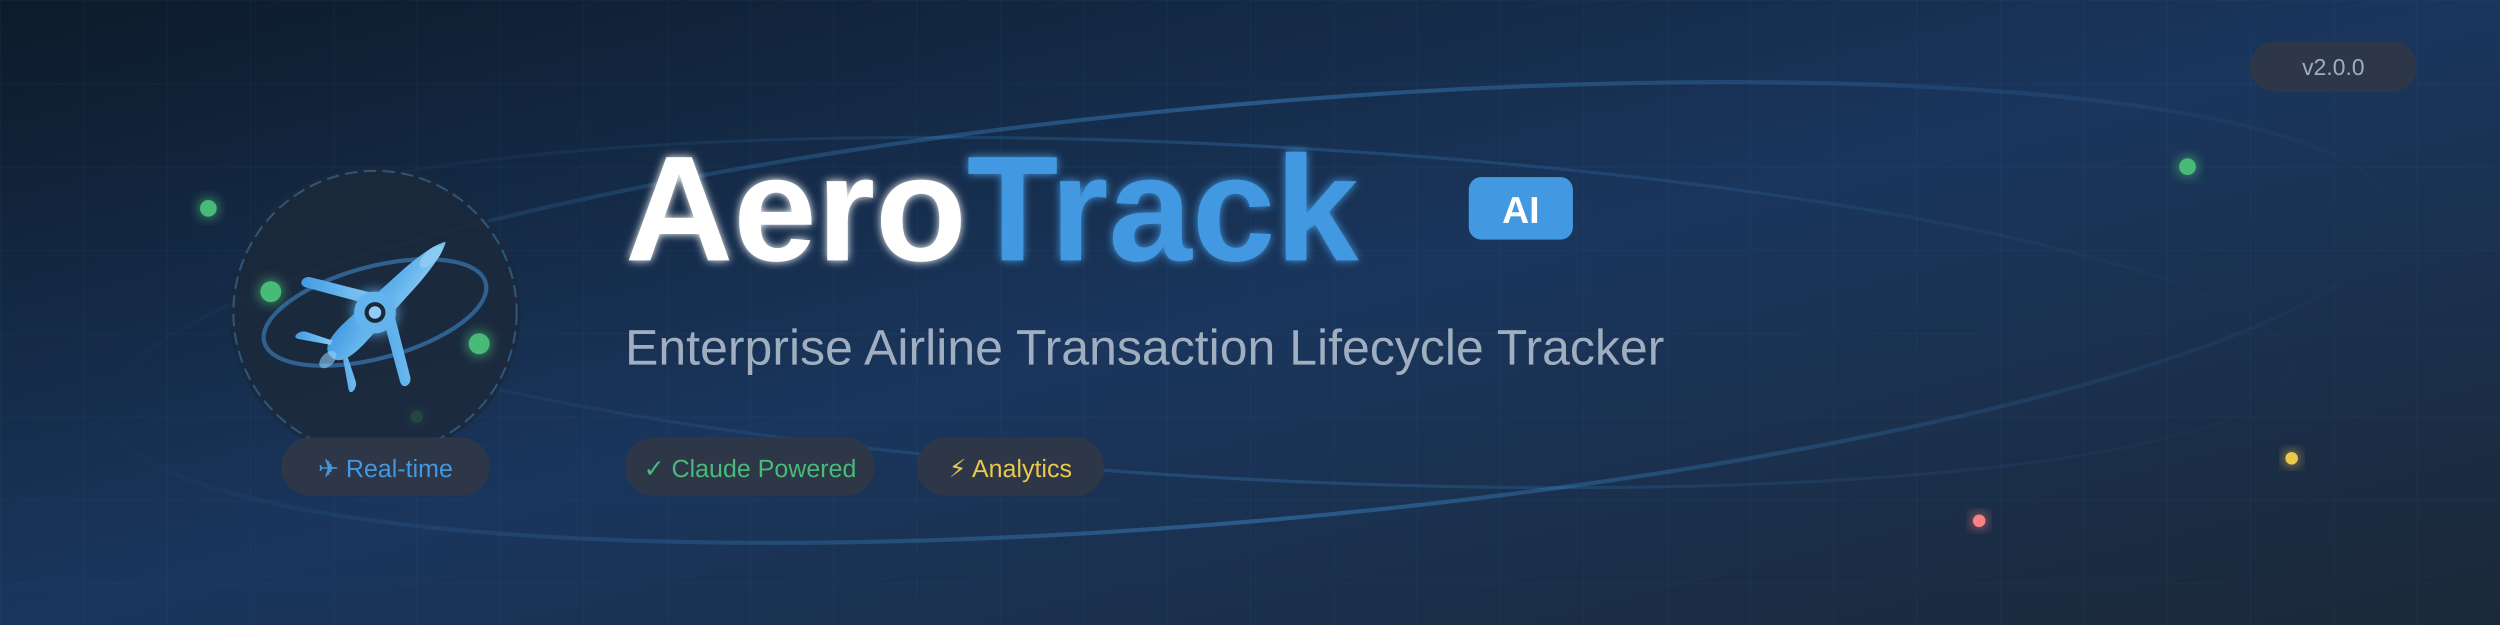
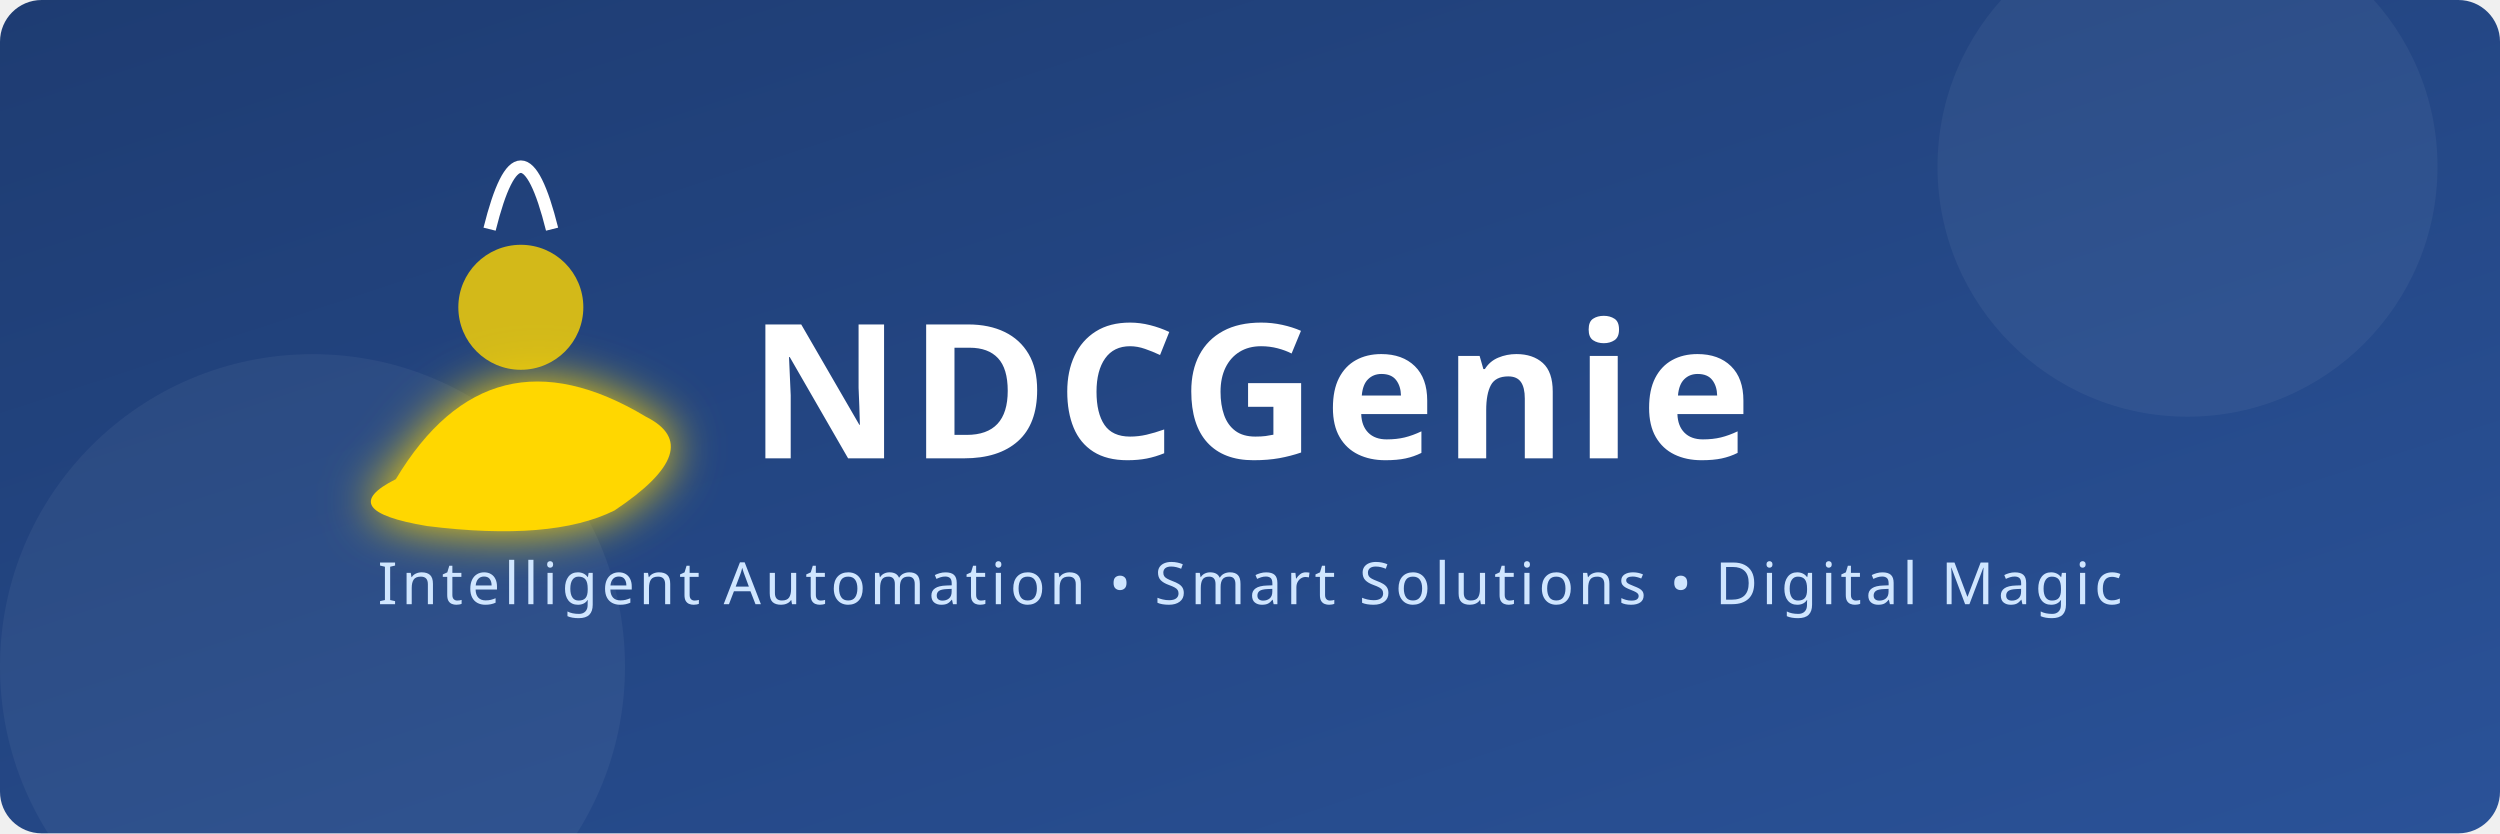
- <svg xmlns="http://www.w3.org/2000/svg" viewBox="0 0 1200 300" width="1200" height="300">
+ <svg xmlns="http://www.w3.org/2000/svg" width="1200" height="400" viewBox="0 0 1200 400">
  <defs>
-     <linearGradient id="bgGrad" x1="0%" y1="0%" x2="100%" y2="100%">
-       <stop offset="0%" style="stop-color:#0d1b2a" />
-       <stop offset="50%" style="stop-color:#1a365d" />
-       <stop offset="100%" style="stop-color:#1b2838" />
+     <linearGradient id="bgGradient" x1="0%" y1="0%" x2="100%" y2="100%">
+       <stop offset="0%" stop-color="#1e3c72" />
+       <stop offset="100%" stop-color="#2a5298" />
    </linearGradient>
-     <linearGradient id="bannerPlaneGrad" x1="0%" y1="0%" x2="100%" y2="100%">
-       <stop offset="0%" style="stop-color:#4299e1" />
-       <stop offset="50%" style="stop-color:#63b3ed" />
-       <stop offset="100%" style="stop-color:#90cdf4" />
-     </linearGradient>
-     <linearGradient id="bannerOrbitGrad" x1="0%" y1="0%" x2="100%" y2="0%">
-       <stop offset="0%" style="stop-color:#4299e1;stop-opacity:0" />
-       <stop offset="50%" style="stop-color:#4299e1;stop-opacity:0.4" />
-       <stop offset="100%" style="stop-color:#4299e1;stop-opacity:0" />
-     </linearGradient>
-     <filter id="bannerGlow" x="-50%" y="-50%" width="200%" height="200%">
-       <feGaussianBlur stdDeviation="3" result="coloredBlur" />
-       <feMerge>
-         <feMergeNode in="coloredBlur" />
-         <feMergeNode in="SourceGraphic" />
-       </feMerge>
-     </filter>
-     <filter id="textGlow" x="-50%" y="-50%" width="200%" height="200%">
-       <feGaussianBlur stdDeviation="2" result="coloredBlur" />
+     <filter id="glow" x="-50%" y="-50%" width="200%" height="200%">
+       <feGaussianBlur stdDeviation="8" result="coloredBlur" />
      <feMerge>
        <feMergeNode in="coloredBlur" />
        <feMergeNode in="SourceGraphic" />
      </feMerge>
    </filter>
  </defs>
-   <rect x="0" y="0" width="1200" height="300" fill="url(#bgGrad)" />
-   <pattern id="grid" width="40" height="40" patternUnits="userSpaceOnUse">
-     <path d="M 40 0 L 0 0 0 40" fill="none" stroke="#4299e1" stroke-width="0.5" opacity="0.1" />
-   </pattern>
-   <rect x="0" y="0" width="1200" height="300" fill="url(#grid)" />
-   <ellipse cx="600" cy="150" rx="550" ry="100" fill="none" stroke="url(#bannerOrbitGrad)" stroke-width="2" transform="rotate(-5, 600, 150)" />
-   <ellipse cx="600" cy="150" rx="500" ry="80" fill="none" stroke="url(#bannerOrbitGrad)" stroke-width="1.5" transform="rotate(3, 600, 150)" opacity="0.6" />
-   <circle cx="100" cy="100" r="4" fill="#48bb78" filter="url(#bannerGlow)">
-     <animate attributeName="opacity" values="1;0.3;1" dur="2s" repeatCount="indefinite" />
-   </circle>
-   <circle cx="200" cy="200" r="3" fill="#48bb78" filter="url(#bannerGlow)">
-     <animate attributeName="opacity" values="0.3;1;0.3" dur="2.5s" repeatCount="indefinite" />
-   </circle>
-   <circle cx="1050" cy="80" r="4" fill="#48bb78" filter="url(#bannerGlow)">
-     <animate attributeName="opacity" values="0.5;1;0.5" dur="1.8s" repeatCount="indefinite" />
-   </circle>
-   <circle cx="1100" cy="220" r="3" fill="#ecc94b" filter="url(#bannerGlow)">
-     <animate attributeName="opacity" values="1;0.4;1" dur="2.2s" repeatCount="indefinite" />
-   </circle>
-   <circle cx="950" cy="250" r="3" fill="#fc8181" filter="url(#bannerGlow)">
-     <animate attributeName="opacity" values="0.4;1;0.4" dur="1.5s" repeatCount="indefinite" />
-   </circle>
-   <g transform="translate(180, 150)">
-     <circle cx="0" cy="0" r="70" fill="#1b2838" opacity="0.8" />
-     <circle cx="0" cy="0" r="68" fill="none" stroke="#4299e1" stroke-width="1" stroke-dasharray="6,3" opacity="0.4" />
-     <ellipse cx="0" cy="0" rx="55" ry="22" fill="none" stroke="#4299e1" stroke-width="2" opacity="0.5" transform="rotate(-15)" />
-     <circle cx="-50" cy="-10" r="5" fill="#48bb78" filter="url(#bannerGlow)" />
-     <circle cx="50" cy="15" r="5" fill="#48bb78" filter="url(#bannerGlow)" />
-     <g transform="rotate(-45)">
-       <path d="M-30,0 C-30,-5 -25,-7 -15,-7 L25,-5 C38,-4 45,-2 48,0 C45,2 38,4 25,5 L-15,7 C-25,7 -30,5 -30,0 Z" fill="url(#bannerPlaneGrad)" />
-       <ellipse cx="38" cy="0" rx="7" ry="3" fill="#90cdf4" opacity="0.8" />
-       <path d="M0,-6 L-15,-32 C-17,-36 -12,-37 -10,-34 L6,-7 Z" fill="url(#bannerPlaneGrad)" />
-       <path d="M0,6 L-15,32 C-17,36 -12,37 -10,34 L6,7 Z" fill="url(#bannerPlaneGrad)" />
-       <path d="M-26,-4 L-35,-17 C-37,-20 -32,-20 -30,-17 L-24,-5 Z" fill="url(#bannerPlaneGrad)" />
-       <path d="M-26,4 L-35,17 C-37,20 -32,20 -30,17 L-24,5 Z" fill="url(#bannerPlaneGrad)" />
-       <ellipse cx="-32" cy="0" rx="5" ry="3" fill="#90cdf4" opacity="0.6">
-         <animate attributeName="opacity" values="0.4;0.8;0.4" dur="0.5s" repeatCount="indefinite" />
-       </ellipse>
-     </g>
-     <circle cx="0" cy="0" r="10" fill="#63b3ed" filter="url(#bannerGlow)" />
-     <circle cx="0" cy="0" r="5" fill="#1b2838" />
-     <circle cx="0" cy="0" r="3" fill="#90cdf4">
-       <animate attributeName="r" values="2;4;2" dur="1.5s" repeatCount="indefinite" />
-     </circle>
+   <rect width="1200" height="400" fill="url(#bgGradient)" rx="20" />
+   <circle cx="1050" cy="80" r="120" fill="#ffffff" opacity="0.05" />
+   <circle cx="150" cy="320" r="150" fill="#ffffff" opacity="0.05" />
+   <g transform="translate(250,200) scale(1.5)">
+     <path d="M-40 20 Q-10 -30 40 0 Q60 10 30 30 Q10 40 -30 35 Q-60 30 -40 20Z" fill="#ffd700" filter="url(#glow)" />
+     <circle cx="0" cy="-35" r="20" fill="#ffd700" opacity="0.8" />
+     <path d="M-10 -60 Q0 -100 10 -60" stroke="#ffffff" stroke-width="4" fill="none" />
  </g>
-   <text x="300" y="125" font-family="'Segoe UI', Arial, sans-serif" font-size="72" font-weight="800" fill="#ffffff" filter="url(#textGlow)">
-     Aero<tspan fill="#4299e1">Track</tspan>
+   <text x="600" y="220" text-anchor="middle" font-family="Verdana, Geneva, sans-serif" font-size="90" fill="#ffffff" font-weight="bold" letter-spacing="4">
+     NDCGenie
  </text>
-   <g transform="translate(705, 85)">
-     <rect x="0" y="0" width="50" height="30" rx="6" fill="#4299e1" />
-     <text x="25" y="22" font-family="'Segoe UI', Arial, sans-serif" font-size="18" font-weight="700" fill="#ffffff" text-anchor="middle">AI</text>
-   </g>
-   <text x="300" y="175" font-family="'Segoe UI', Arial, sans-serif" font-size="24" font-weight="400" fill="#a0aec0">
-     Enterprise Airline Transaction Lifecycle Tracker
+   <text x="600" y="290" text-anchor="middle" font-family="Verdana, Geneva, sans-serif" font-size="28" fill="#d0e6ff" letter-spacing="2">
+     Intelligent Automation • Smart Solutions • Digital Magic
  </text>
-   <g transform="translate(300, 210)">
-     <rect x="0" y="0" width="120" height="28" rx="14" fill="#2d3748" />
-     <text x="60" y="19" font-family="'Segoe UI', Arial, sans-serif" font-size="12" font-weight="500" fill="#48bb78" text-anchor="middle">✓ Claude Powered</text>
-   </g>
-   <g transform="translate(135, 210)">
-     <rect x="0" y="0" width="100" height="28" rx="14" fill="#2d3748" />
-     <text x="50" y="19" font-family="'Segoe UI', Arial, sans-serif" font-size="12" font-weight="500" fill="#4299e1" text-anchor="middle">✈ Real-time</text>
-   </g>
-   <g transform="translate(440, 210)">
-     <rect x="0" y="0" width="90" height="28" rx="14" fill="#2d3748" />
-     <text x="45" y="19" font-family="'Segoe UI', Arial, sans-serif" font-size="12" font-weight="500" fill="#ecc94b" text-anchor="middle">⚡ Analytics</text>
-   </g>
-   <g transform="translate(1080, 20)">
-     <rect x="0" y="0" width="80" height="24" rx="12" fill="#2d3748" />
-     <text x="40" y="16" font-family="'Segoe UI', Arial, sans-serif" font-size="11" font-weight="500" fill="#a0aec0" text-anchor="middle">v2.0.0</text>
-   </g>
</svg>
